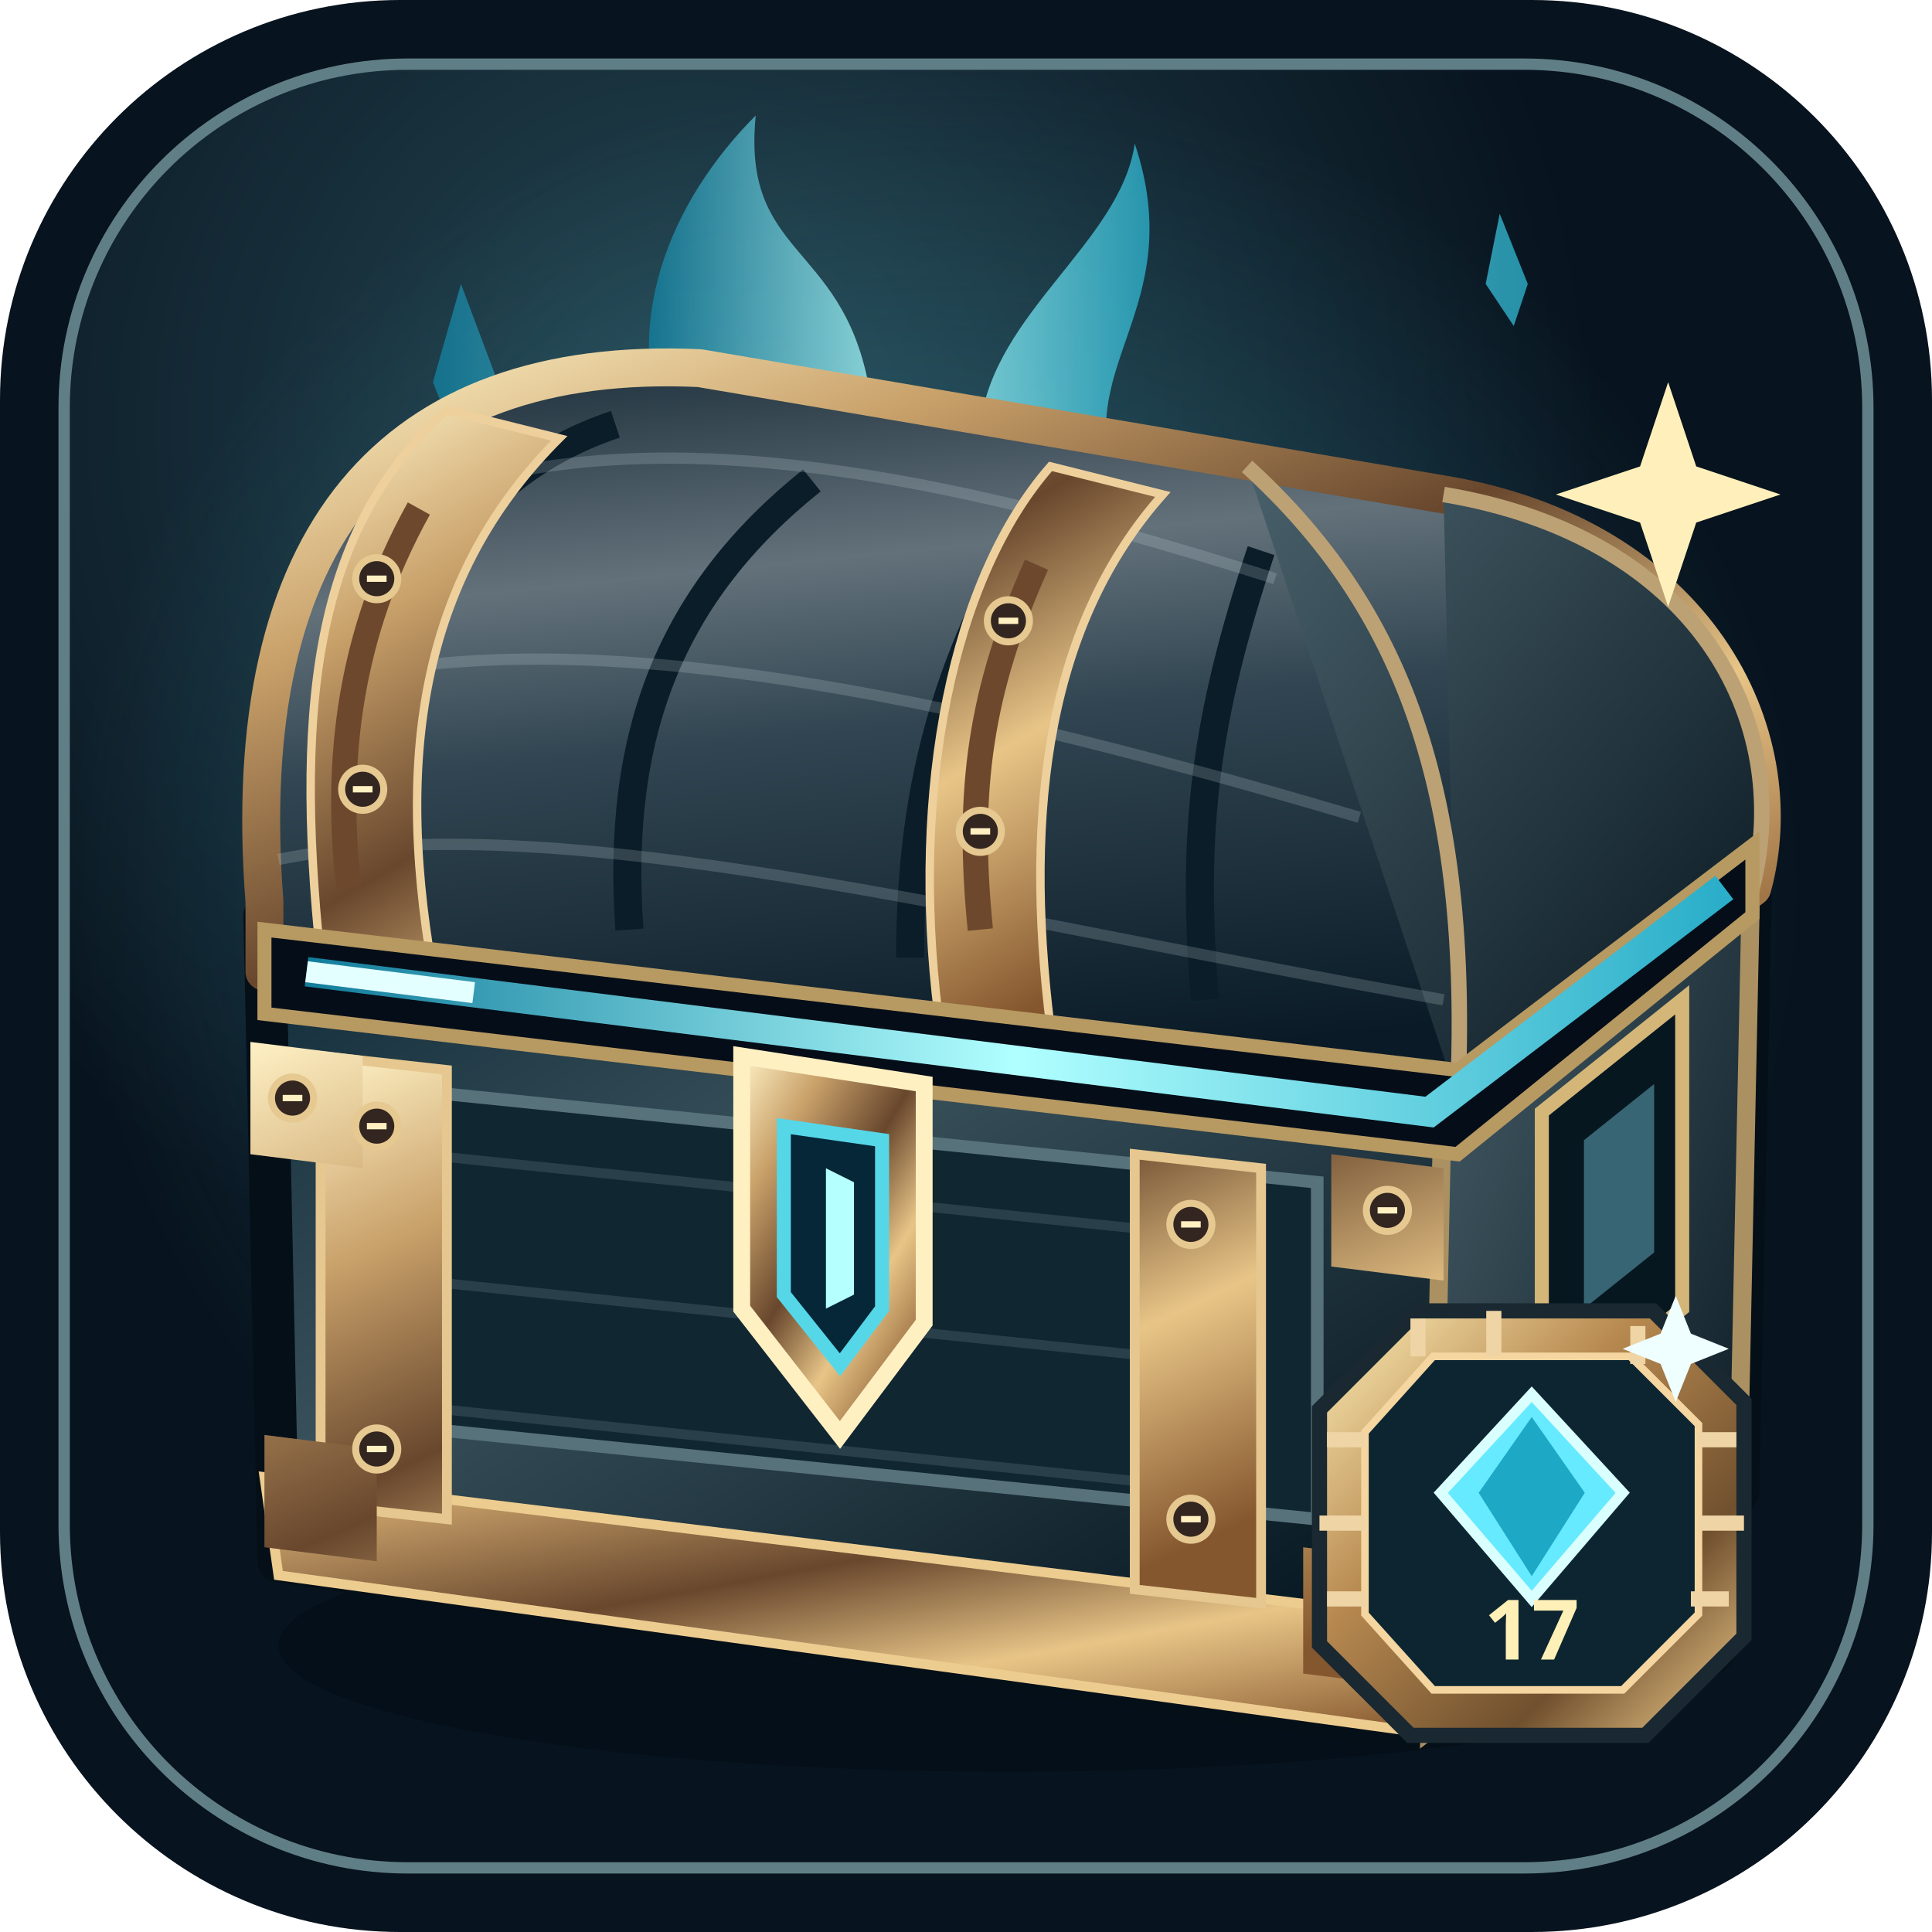
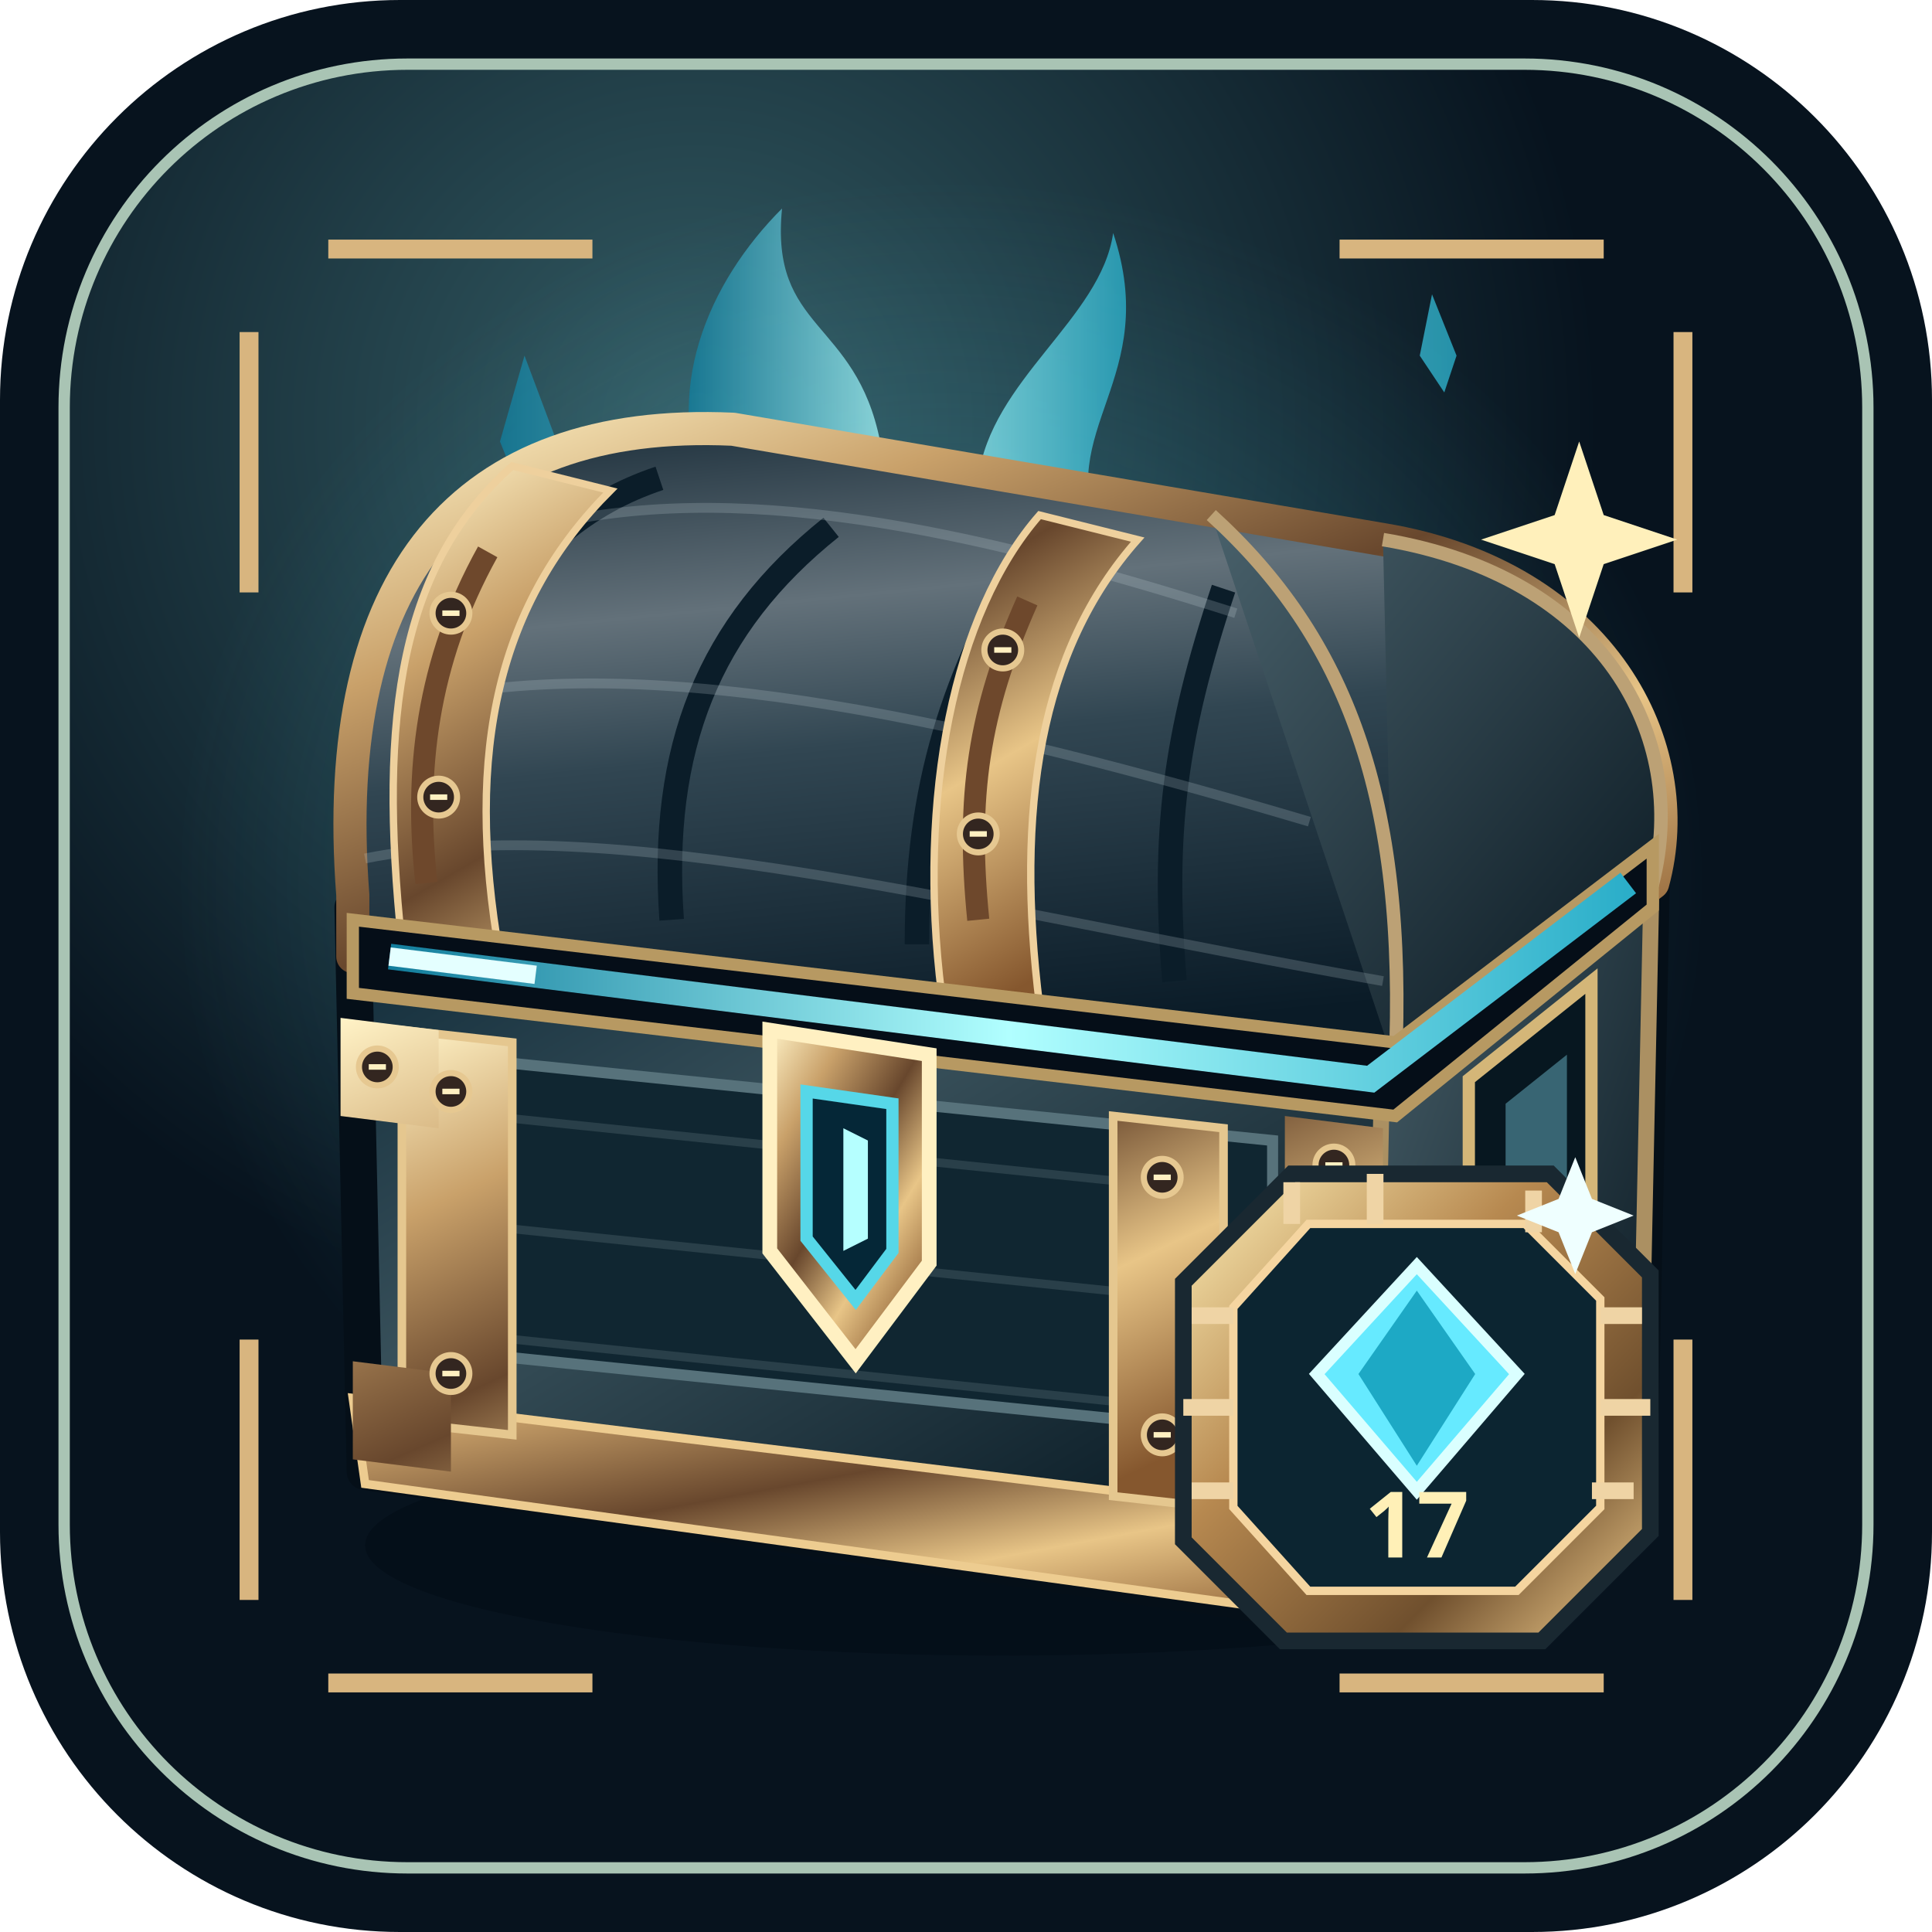
<svg xmlns="http://www.w3.org/2000/svg" viewBox="0 0 512 512">
  <defs>
    <radialGradient id="app-background" cx=".35" cy=".2">
-       <stop stop-color="#244652" />
+       <stop stop-color="#335c64" />
      <stop offset="1" stop-color="#07131e" />
    </radialGradient>
  </defs>
  <rect width="512" height="512" rx="106" fill="#07131e" />
-   <rect x="17" y="17" width="478" height="478" rx="91" fill="url(#app-background)" stroke="#607e86" stroke-width="3" />
-   <g transform="translate(18 12) scale(3.72)">
+   <rect x="17" y="17" width="478" height="478" rx="91" fill="url(#app-background)" stroke="#a9c4b4" stroke-width="3" />
+   <path d="M87 66h70M66 88v69m359-91h-70m91 22v69M87 446h70M66 424v-69m359 91h-70m91-22v-69" fill="none" stroke="#d8b57f" stroke-width="5" />
+   <g transform="translate(48 39) scale(3.25)">
    <defs>
      <linearGradient id="_R_0_-metal" x1="28" y1="22" x2="84" y2="115" gradientUnits="userSpaceOnUse">
        <stop stop-color="#506975" />
        <stop offset=".27" stop-color="#122d3b" />
        <stop offset=".56" stop-color="#38505a" />
        <stop offset="1" stop-color="#071822" />
      </linearGradient>
      <linearGradient id="_R_0_-gold" x1="0" y1="0" x2=".8" y2="1">
        <stop stop-color="#fff2c6" />
        <stop offset=".24" stop-color="#c9a16a" />
        <stop offset=".5" stop-color="#68472d" />
        <stop offset=".73" stop-color="#e8c587" />
        <stop offset="1" stop-color="#85572e" />
      </linearGradient>
      <linearGradient id="_R_0_-roof" x1="0" y1="0" x2=".2" y2="1">
        <stop stop-color="#182b37" />
        <stop offset=".32" stop-color="#63717a" />
        <stop offset=".54" stop-color="#314652" />
        <stop offset="1" stop-color="#0a1b27" />
      </linearGradient>
      <linearGradient id="_R_0_-side" x1="0" y1="0" x2="1" y2="1">
        <stop stop-color="#49616b" />
        <stop offset="1" stop-color="#07151e" />
      </linearGradient>
      <linearGradient id="_R_0_-energy">
        <stop stop-color="#127d9c" />
        <stop offset=".5" stop-color="#b1ffff" />
        <stop offset="1" stop-color="#2baec9" />
      </linearGradient>
      <radialGradient id="_R_0_-aura">
        <stop stop-color="#57c9de" stop-opacity=".32" />
        <stop offset="1" stop-color="#57c9de" stop-opacity="0" />
      </radialGradient>
    </defs>
    <ellipse cx="62" cy="60" rx="62" ry="58" fill="url(#_R_0_-aura)" />
    <ellipse cx="67" cy="114" rx="52" ry="9" fill="#030d17" opacity=".7" />
    <g class="emblem-spirit" fill="url(#_R_0_-energy)" opacity=".8">
      <path d="M43 29c-4-9 0-18 6-24-1 10 6 9 8 19l-6 12ZM65 27c1-8 10-13 11-20 4 12-5 16-1 25Z" />
      <path d="m26 24 2-7 3 8-3 4Zm75-7 1-5 2 5-1 3Z" />
    </g>
    <g class="emblem-chest">
      <path d="m14 62 85 8 21-15-1 48-23 17-81-12Z" fill="url(#_R_0_-metal)" stroke="#050f18" stroke-width="3" stroke-linejoin="round" />
      <path d="m98 72 22-17-1 48-22 17Z" fill="url(#_R_0_-side)" stroke="#ab9062" stroke-width="1.3" />
      <path d="m20 74 69 7v24l-69-7Z" fill="#102631" stroke="#57727b" stroke-width=".9" />
      <path d="m25 79 58 6m-58 3 58 6m-58 3 58 6" stroke="#d3e6e8" stroke-opacity=".13" stroke-width=".7" />
      <path d="m14 102 82 10 22-16v7l-23 17-80-11Z" fill="url(#_R_0_-gold)" stroke="#edcc90" stroke-width=".7" />
      <path d="M14 61C12 35 23 22 45 23l53 9c18 3 25 17 22 28l-21 16-85-10Z" fill="url(#_R_0_-roof)" stroke="url(#_R_0_-gold)" stroke-width="2.7" stroke-linejoin="round" />
      <path d="M99 75c1-22-4-35-15-45m15 45 21-15c3-12-4-25-22-28" fill="url(#_R_0_-side)" stroke="#bca175" stroke-width="1.1" />
      <path d="M22 60c-2-17 5-29 17-33m1 36c-1-14 3-24 13-32m7 34c0-13 3-22 9-32m12 35c-1-12 0-20 4-32" fill="none" stroke="#0b1d29" stroke-width="2" />
      <path d="M15 58c20-4 49 4 83 10m-78-23c19-4 45 2 72 10M29 31c16-4 35 0 57 7" fill="none" stroke="#cfdee4" stroke-opacity=".2" stroke-width=".8" />
      <path d="M27 26c-9 8-11 20-9 39l8 1c-3-17 0-29 9-38Zm43 4c-7 8-10 23-8 39l8 1c-2-16 0-29 8-38Z" fill="url(#_R_0_-gold)" stroke="#eed09d" stroke-width=".6" />
      <path d="M25 33c-5 9-6 18-5 27m49-23c-4 9-5 16-4 26" fill="none" stroke="#6e482c" stroke-width="1.8" />
      <path d="m14 63 85 10 21-16v5l-21 17-85-10Z" fill="#050e18" stroke="#b79962" stroke-width="1" />
      <path class="emblem-energy" d="m17 66 80 10 21-16" fill="none" stroke="url(#_R_0_-energy)" stroke-width="2.1" />
      <path d="m18 72 9 1v32l-9-1Zm58 7 9 1v31l-9-1Z" fill="url(#_R_0_-gold)" stroke="#e5c78f" stroke-width=".7" />
      <path d="m48 72 13 2v17l-6 8-7-9Z" fill="url(#_R_0_-gold)" stroke="#fff0c2" stroke-width="1.2" />
      <path d="m51 77 7 1v12l-3 4-4-5Z" fill="#052737" stroke="#56d7e8" stroke-width="1" />
      <path d="m54 80 2 1v8l-2 1Z" fill="#b5ffff" />
      <path d="m105 76 10-8v22l-10 8Z" fill="#071720" stroke="#d4b678" stroke-width="1" />
      <path d="m108 78 5-4v12l-5 4Z" fill="#386573" />
      <path d="m13 71 8 1v8l-8-1Zm77 8 8 1v8l-8-1ZM14 99l8 1v8l-8-1Zm74 8 8 1v9l-8-1Z" fill="url(#_R_0_-gold)" />
      <g>
        <circle cx="22" cy="38" r="1.5" fill="#332620" stroke="#e6c891" stroke-width=".5" />
        <path d="m21.3 38h1.4" stroke="#fff0c1" stroke-width=".45" />
      </g>
      <g>
        <circle cx="21" cy="53" r="1.5" fill="#332620" stroke="#e6c891" stroke-width=".5" />
        <path d="m20.3 53h1.4" stroke="#fff0c1" stroke-width=".45" />
      </g>
      <g>
        <circle cx="67" cy="41" r="1.5" fill="#332620" stroke="#e6c891" stroke-width=".5" />
        <path d="m66.3 41h1.4" stroke="#fff0c1" stroke-width=".45" />
      </g>
      <g>
        <circle cx="65" cy="56" r="1.5" fill="#332620" stroke="#e6c891" stroke-width=".5" />
        <path d="m64.3 56h1.4" stroke="#fff0c1" stroke-width=".45" />
      </g>
      <g>
        <circle cx="22" cy="77" r="1.5" fill="#332620" stroke="#e6c891" stroke-width=".5" />
        <path d="m21.3 77h1.4" stroke="#fff0c1" stroke-width=".45" />
      </g>
      <g>
        <circle cx="22" cy="100" r="1.5" fill="#332620" stroke="#e6c891" stroke-width=".5" />
        <path d="m21.3 100h1.4" stroke="#fff0c1" stroke-width=".45" />
      </g>
      <g>
        <circle cx="80" cy="84" r="1.5" fill="#332620" stroke="#e6c891" stroke-width=".5" />
        <path d="m79.3 84h1.4" stroke="#fff0c1" stroke-width=".45" />
      </g>
      <g>
        <circle cx="80" cy="105" r="1.5" fill="#332620" stroke="#e6c891" stroke-width=".5" />
        <path d="m79.3 105h1.4" stroke="#fff0c1" stroke-width=".45" />
      </g>
      <g>
        <circle cx="16" cy="75" r="1.5" fill="#332620" stroke="#e6c891" stroke-width=".5" />
        <path d="m15.3 75h1.4" stroke="#fff0c1" stroke-width=".45" />
      </g>
      <g>
        <circle cx="94" cy="83" r="1.5" fill="#332620" stroke="#e6c891" stroke-width=".5" />
        <path d="m93.3 83h1.4" stroke="#fff0c1" stroke-width=".45" />
      </g>
      <path class="emblem-trace" d="m17 66 80 10 21-16" fill="none" stroke="#e4ffff" stroke-width="1.5" stroke-dasharray="12 110" />
    </g>
-     <g class="emblem-module" transform="translate(87 88) scale(.54)">
+     <g class="emblem-module" transform="translate(79 81) scale(.68)">
      <g class="module-glyph">
        <defs>
          <linearGradient id="_R_0_-module-gold" x1="0" y1="0" x2="1" y2="1">
            <stop stop-color="#fff0b7" />
            <stop offset=".38" stop-color="#b78950" />
            <stop offset=".72" stop-color="#70502e" />
            <stop offset="1" stop-color="#f7d391" />
          </linearGradient>
        </defs>
        <path d="M17 4h31l12 12v31L47 60H16L4 48V17Z" fill="url(#_R_0_-module-gold)" stroke="#192831" stroke-width="2" />
        <path d="M19 10h26l9 9v25L44 54H19l-9-10V20Z" fill="#0c2531" stroke="#f5d5a0" stroke-width="1" />
        <path d="m32 15 12 13-12 14-12-14Z" fill="#66eaff" stroke="#daffff" stroke-width="1.4" />
        <path d="m32 18 7 10-7 11-7-11Z" fill="#1da9c5" />
        <path d="M17 5v5m10-6v6m19-4v5M5 21h5m-6 11h6m-5 10h5M54 21h5m-5 11h6m-7 10h5" stroke="#efd4a5" stroke-width="2" />
        <text x="32" y="50" text-anchor="middle" fill="#fff0b7" font-family="Segoe UI, sans-serif" font-weight="900" font-size="11">17</text>
        <path d="m51 2 2 5 5 2-5 2-2 5-2-5-5-2 5-2Z" fill="#efffff" />
      </g>
    </g>
    <path d="m114 24 2 6 6 2-6 2-2 6-2-6-6-2 6-2Z" fill="#fff0bb" />
  </g>
</svg>
